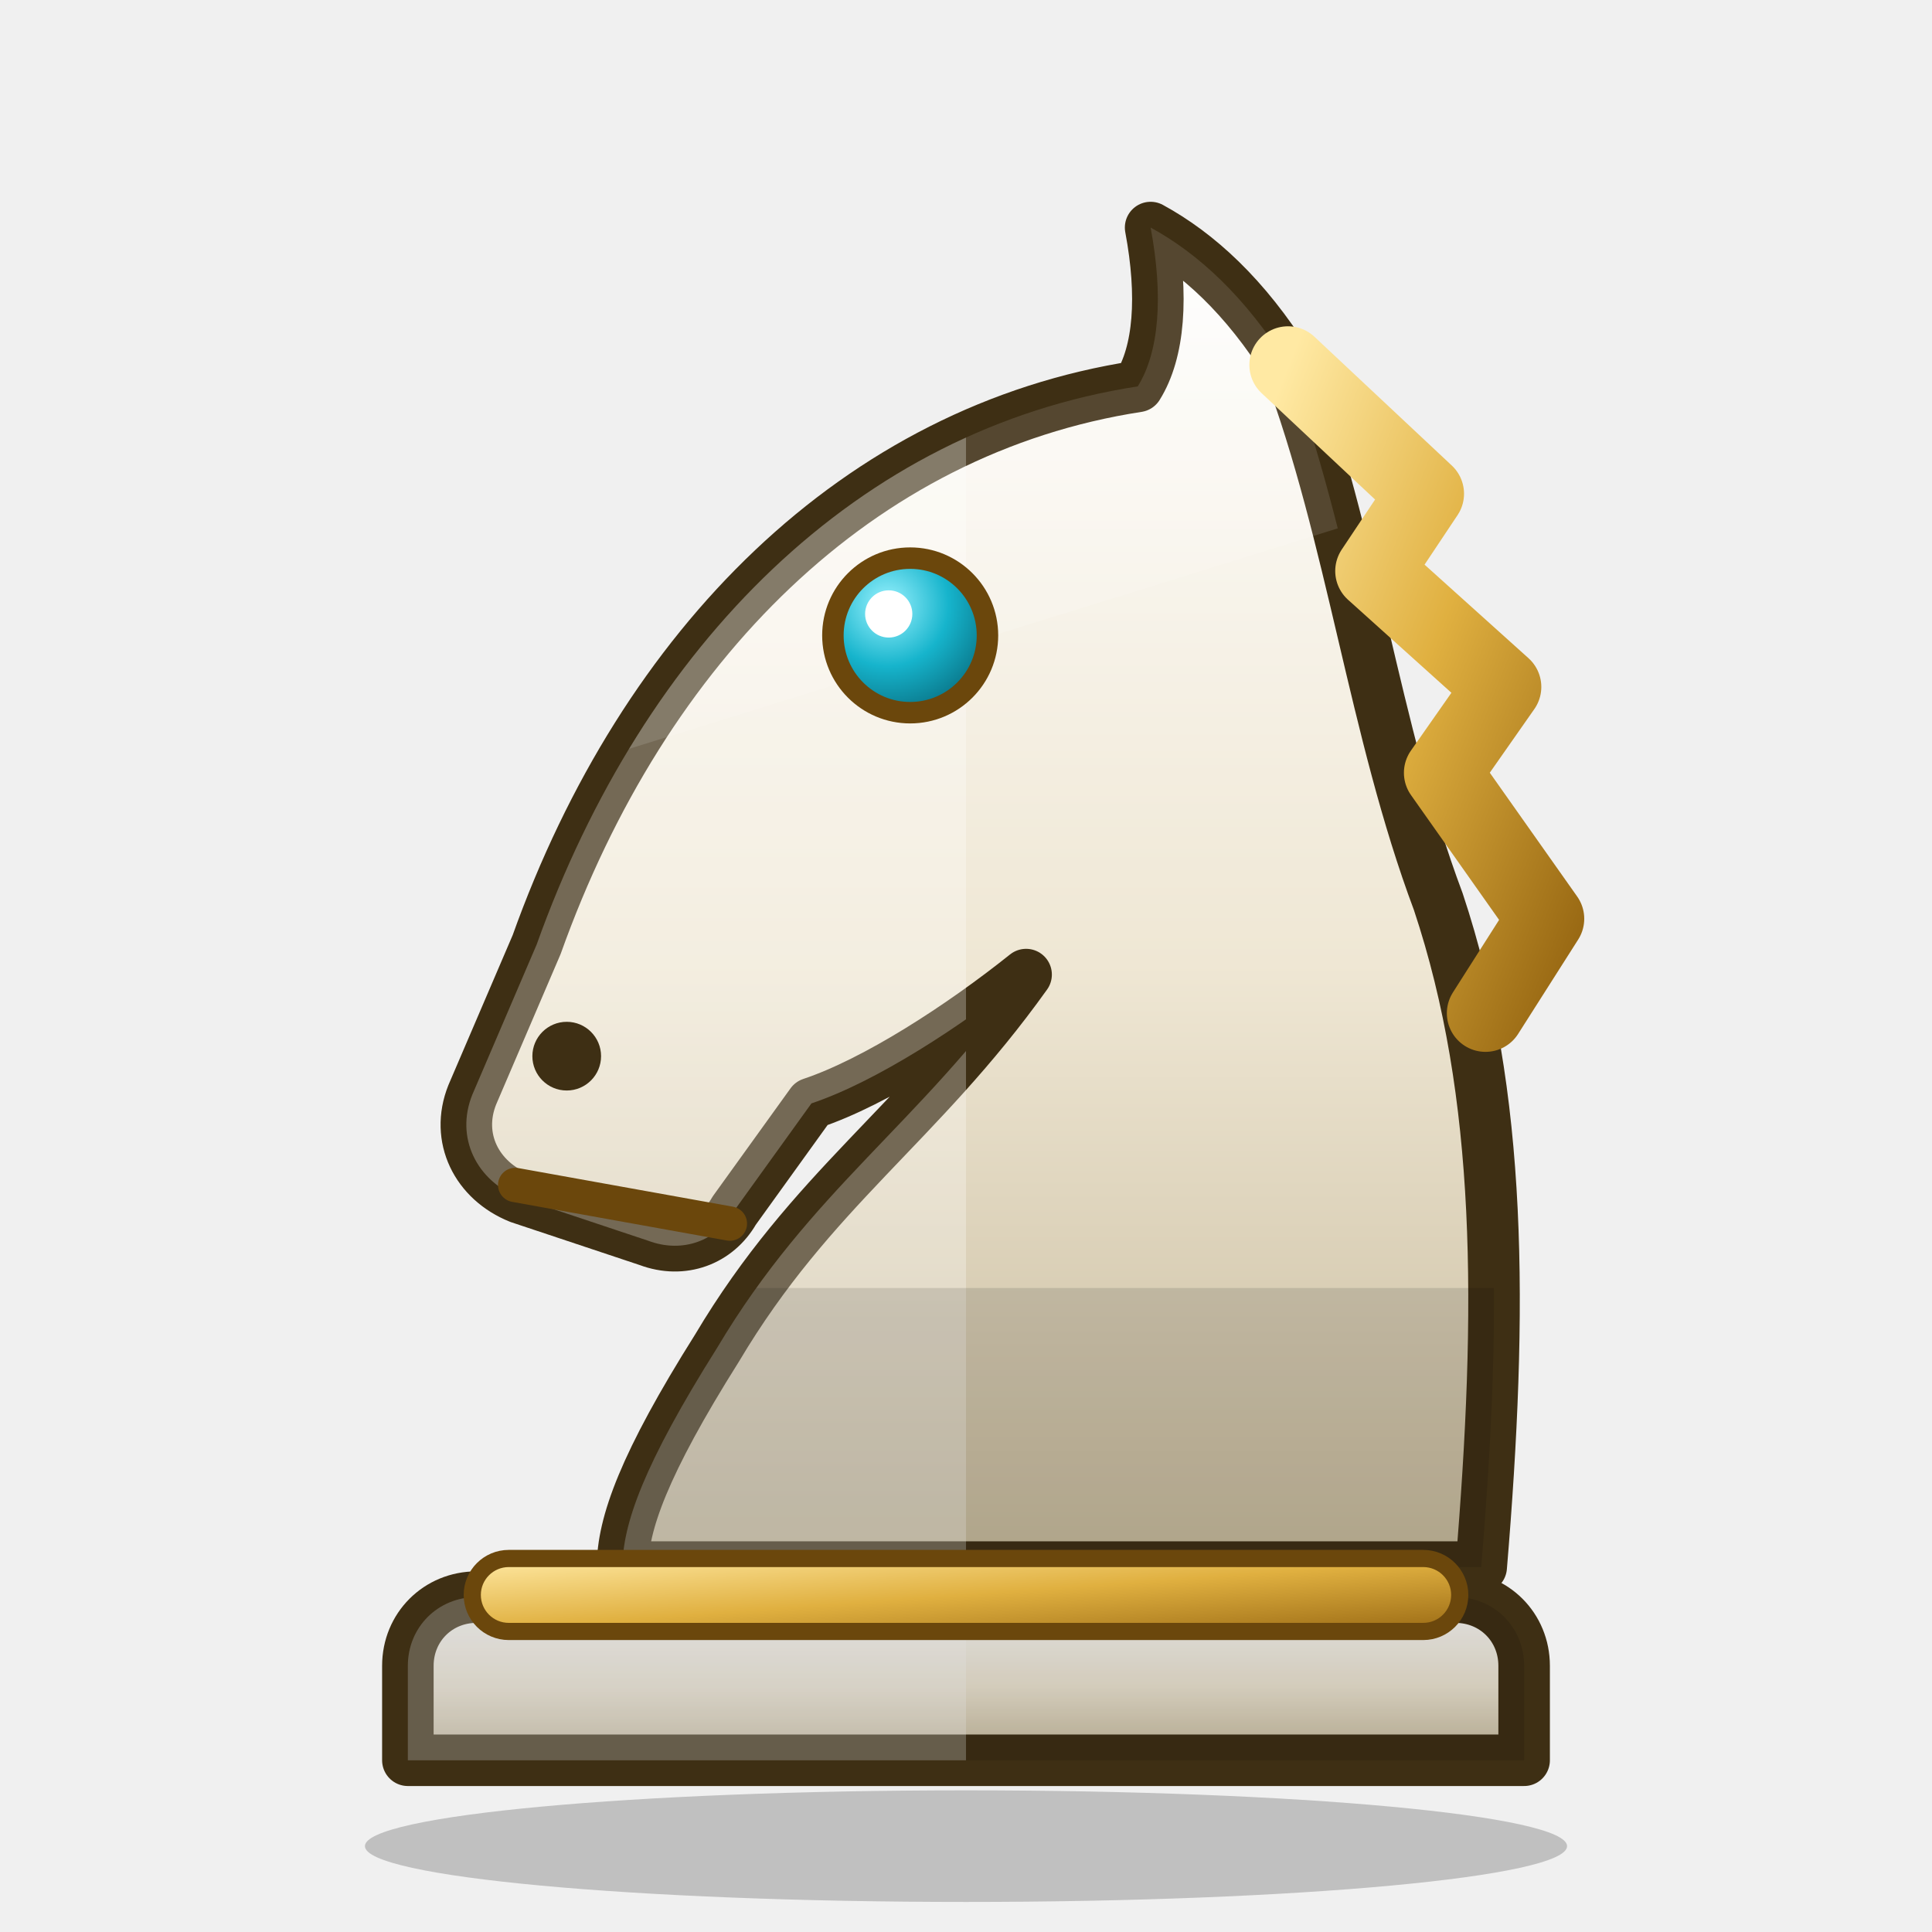
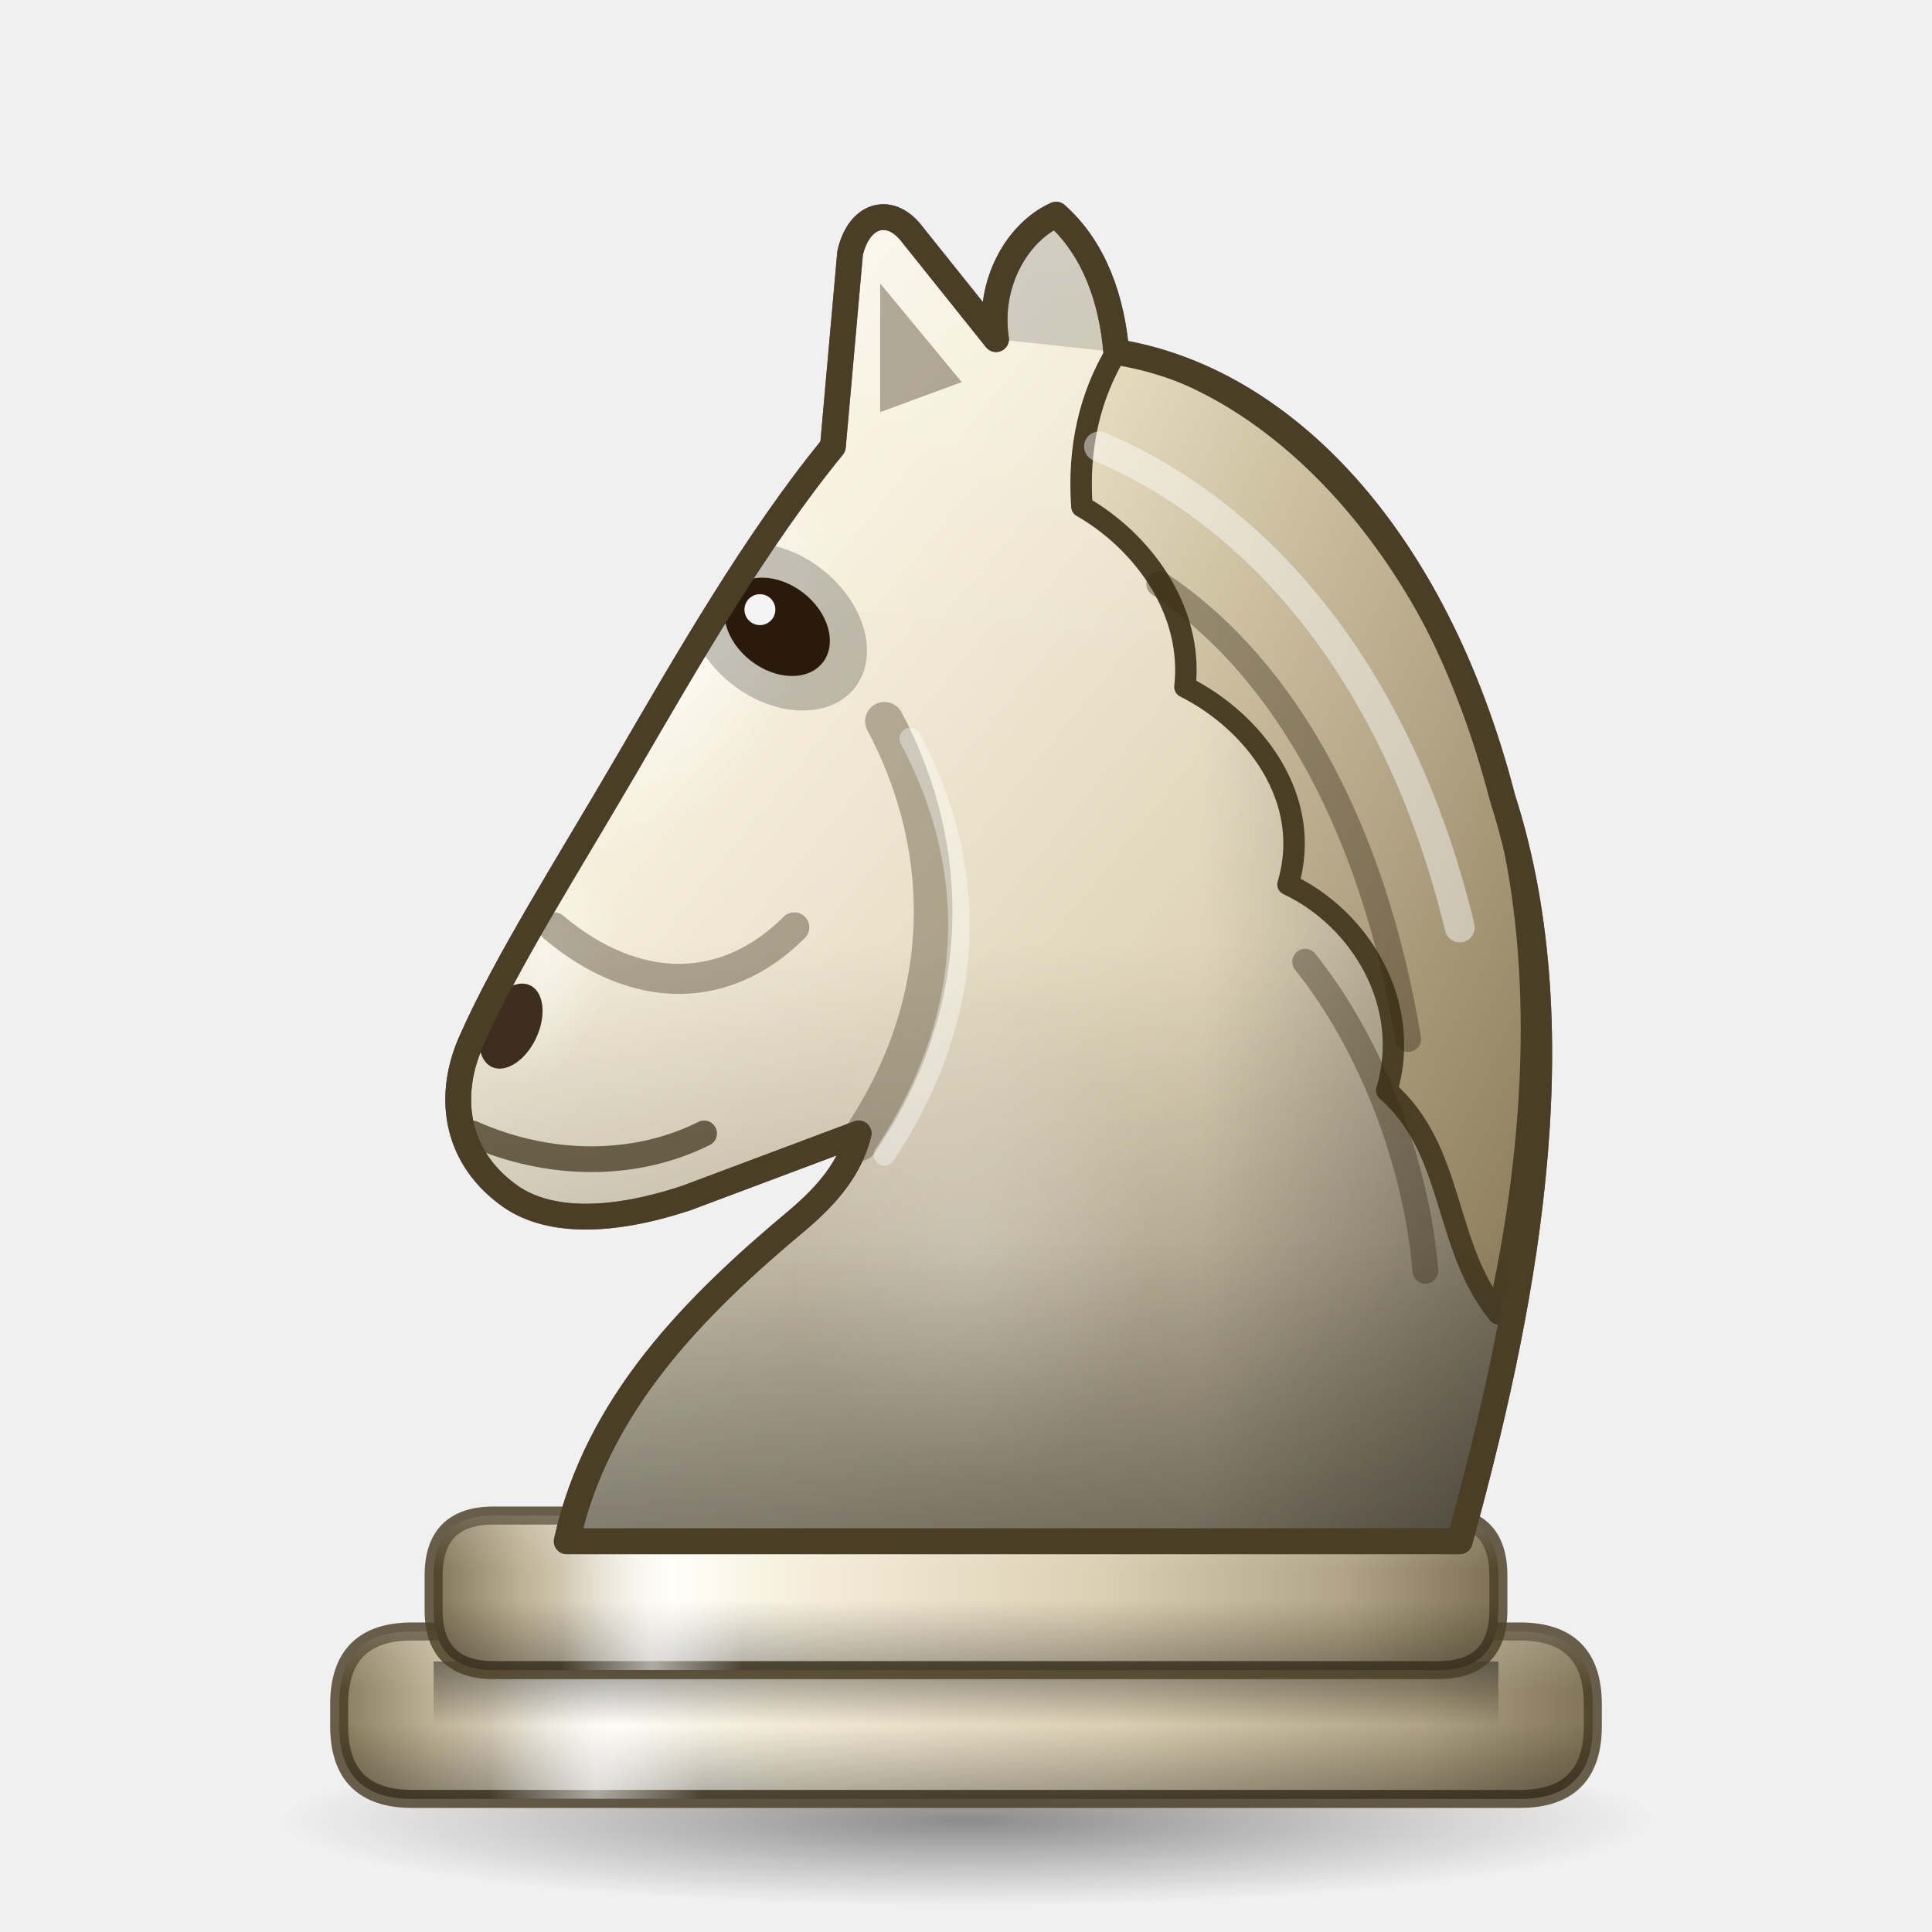
- <svg xmlns="http://www.w3.org/2000/svg" viewBox="0 0 45 45">
+ <svg xmlns="http://www.w3.org/2000/svg" xmlns:xlink="http://www.w3.org/1999/xlink" viewBox="0 0 45 45">
  <defs>
-     <linearGradient id="wB" x1="0" y1="0" x2="0" y2="1">
+     <linearGradient id="wknCYL" x1="0" y1="0" x2="1" y2="0">
+       <stop offset="0" stop-color="#85785B" />
+       <stop offset="0.08" stop-color="#BFB397" />
+       <stop offset="0.22" stop-color="#FFFDF4" />
+       <stop offset="0.36" stop-color="#F4ECD8" />
+       <stop offset="0.62" stop-color="#DCD0B5" />
+       <stop offset="0.86" stop-color="#B1A486" />
+       <stop offset="1" stop-color="#7F7255" />
+     </linearGradient>
+     <radialGradient id="wknSPH" cx=".34" cy=".3" r=".82">
      <stop offset="0" stop-color="#FFFFFF" />
-       <stop offset=".55" stop-color="#EFE7D4" />
-       <stop offset="1" stop-color="#C7BA9C" />
+       <stop offset="0.32" stop-color="#F6EFDD" />
+       <stop offset="0.72" stop-color="#CBBFA3" />
+       <stop offset="1" stop-color="#8A7D60" />
+     </radialGradient>
+     <linearGradient id="wknDIAG" x1="0" y1="0" x2="1" y2="1">
+       <stop offset="0" stop-color="#FFFFFF" />
+       <stop offset="0.3" stop-color="#F6EFDC" />
+       <stop offset="0.65" stop-color="#DDD2B8" />
+       <stop offset="1" stop-color="#B6A98C" />
    </linearGradient>
-     <linearGradient id="wA" x1="0" y1="0" x2="1" y2="1">
-       <stop offset="0" stop-color="#FFE9A3" />
-       <stop offset=".5" stop-color="#E0B040" />
-       <stop offset="1" stop-color="#9A6A14" />
+     <linearGradient id="wknMANE" x1="0" y1="0" x2="1" y2="1">
+       <stop offset="0" stop-color="#EADFC2" />
+       <stop offset="1" stop-color="#8A7A58" />
    </linearGradient>
-     <radialGradient id="wG" cx=".35" cy=".3" r=".8">
-       <stop offset="0" stop-color="#9BF3FF" />
-       <stop offset=".5" stop-color="#16B4CC" />
-       <stop offset="1" stop-color="#07687A" />
+     <linearGradient id="wknVOV" x1="0" y1="0" x2="0" y2="1">
+       <stop offset="0" stop-color="#fff" stop-opacity="0.18" />
+       <stop offset=".35" stop-color="#fff" stop-opacity="0" />
+       <stop offset=".55" stop-color="#000" stop-opacity="0" />
+       <stop offset="1" stop-color="#000" stop-opacity="0.3" />
+     </linearGradient>
+     <linearGradient id="wknSPEC" x1="0" y1="0" x2="1" y2="0">
+       <stop offset="0" stop-color="#FFFFFF" stop-opacity="0" />
+       <stop offset=".5" stop-color="#FFFFFF" stop-opacity="1" />
+       <stop offset="1" stop-color="#FFFFFF" stop-opacity="0" />
+     </linearGradient>
+     <linearGradient id="wknRIM" x1="0" y1="0" x2="1" y2="0">
+       <stop offset="0" stop-color="#fff" stop-opacity="0" />
+       <stop offset=".7" stop-color="#fff" stop-opacity=".38" />
+       <stop offset="1" stop-color="#fff" stop-opacity="0" />
+     </linearGradient>
+     <linearGradient id="wknCRENEL" x1="0" y1="0" x2="1" y2="0">
+       <stop offset="0" stop-color="#85785B" />
+       <stop offset="0.08" stop-color="#BFB397" />
+       <stop offset="0.22" stop-color="#FFFDF4" />
+       <stop offset="0.36" stop-color="#F4ECD8" />
+       <stop offset="0.62" stop-color="#DCD0B5" />
+       <stop offset="0.86" stop-color="#B1A486" />
+       <stop offset="1" stop-color="#7F7255" />
+     </linearGradient>
+     <linearGradient id="wknAO" x1="0" y1="0" x2="0" y2="1">
+       <stop offset="0" stop-color="#000" stop-opacity=".42" />
+       <stop offset="1" stop-color="#000" stop-opacity="0" />
+     </linearGradient>
+     <linearGradient id="wknRSH" x1="0" y1="0" x2="1" y2="0">
+       <stop offset="0" stop-color="#000" stop-opacity="0" />
+       <stop offset="1" stop-color="#000" stop-opacity=".34" />
+     </linearGradient>
+     <radialGradient id="wknSHD">
+       <stop offset="0" stop-color="#000" stop-opacity=".42" />
+       <stop offset=".6" stop-color="#000" stop-opacity=".16" />
+       <stop offset="1" stop-color="#000" stop-opacity="0" />
    </radialGradient>
-     <clipPath id="wC">
-       <path d="M30 8.5c-1-1.6-2.1-2.6-3.2-3.2.3 1.6.2 2.9-.3 3.7C20 10 15 15 12.5 22l-1.5 3.5c-.4 1 .1 2 1.1 2.4l3 1c.8.3 1.6 0 2-.7l1.8-2.5c1.5-.5 3.5-1.8 5-3-2.5 3.5-5 5-7.2 8.7-1.7 2.7-2.2 4.1-2.2 5.1h20c.5-6 .5-11-1-15.5C32 17 31.5 12.5 30 8.5z" />
-       <path d="M9.5 41h26v-2.2c0-.9-.7-1.6-1.6-1.6H11.1c-.9 0-1.6.7-1.6 1.6z" />
+     <radialGradient id="wknHL">
+       <stop offset="0" stop-color="#FFFFFF" stop-opacity=".85" />
+       <stop offset="1" stop-color="#FFFFFF" stop-opacity="0" />
+     </radialGradient>
+     <path id="wknp1" d="M9.6 38H35.4Q37.1 38 37.1 39.7V40.2Q37.1 41.9 35.4 41.9H9.6Q7.9 41.9 7.9 40.2V39.7Q7.9 38 9.6 38Z" />
+     <clipPath id="kwknp1">
+       <use xlink:href="#wknp1" />
+     </clipPath>
+     <path id="wknp2" d="M11.5 35.3H33.5Q34.9 35.3 34.9 36.7V37.5Q34.9 38.9 33.5 38.9H11.5Q10.1 38.9 10.1 37.5V36.7Q10.1 35.3 11.5 35.3Z" />
+     <clipPath id="kwknp2">
+       <use xlink:href="#wknp2" />
+     </clipPath>
+     <path id="wknp3" d="M13.2 35.9C13.9 32.7 16.2 30.4 18.6 28.4C19.3 27.8 19.8 27.2 20.0 26.4L16.0 27.9C14.2 28.5 12.7 28.5 11.8 27.8C10.6 26.9 10.4 25.5 11.0 24.2C11.8 22.4 13.2 20.2 14.6 17.8C16.0 15.4 17.6 12.6 19.4 10.4L19.8 5.9C20.0 5.0 20.7 4.8 21.2 5.4L23.2 7.9C23.0 6.6 23.7 5.4 24.6 5.0C25.5 5.8 25.9 7.0 26.0 8.2C29.8 8.8 33.4 12.4 35.0 18.6C36.8 24.2 35.4 30.8 34.0 35.9Z" />
+     <clipPath id="kwknp3">
+       <use xlink:href="#wknp3" />
    </clipPath>
  </defs>
-   <ellipse cx="22.5" cy="43" rx="14" ry="1.3" fill="#000" opacity=".2" />
-   <g fill="url(#wB)" stroke="#3E2F14" stroke-width="1.2" stroke-linejoin="round" stroke-linecap="round">
-     <path d="M30 8.5c-1-1.6-2.1-2.6-3.2-3.2.3 1.6.2 2.9-.3 3.7C20 10 15 15 12.5 22l-1.5 3.5c-.4 1 .1 2 1.1 2.4l3 1c.8.3 1.6 0 2-.7l1.8-2.5c1.5-.5 3.5-1.8 5-3-2.5 3.5-5 5-7.2 8.7-1.7 2.7-2.2 4.1-2.2 5.1h20c.5-6 .5-11-1-15.5C32 17 31.5 12.5 30 8.5z" />
-     <path d="M9.5 41h26v-2.2c0-.9-.7-1.6-1.6-1.6H11.1c-.9 0-1.6.7-1.6 1.6z" />
+   <ellipse cx="22.5" cy="42.4" rx="16" ry="2" fill="url(#wknSHD)" />
+   <use xlink:href="#wknp1" fill="url(#wknCYL)" stroke="#4A3E26" stroke-width="0.42" stroke-opacity=".82" stroke-linejoin="round" />
+   <use xlink:href="#wknp1" fill="url(#wknVOV)" />
+   <g clip-path="url(#kwknp1)">
+     <rect x="11.4" y="38" width="4.96" height="3.9" fill="url(#wknSPEC)" opacity="0.55" />
  </g>
-   <g clip-path="url(#wC)">
-     <rect x="0" y="0" width="22.5" height="45" fill="#fff" opacity="0.28" />
-     <rect x="0" y="30" width="45" height="15" fill="#000" opacity=".12" />
-     <path d="M0 0L45 0 45 8 0 22z" fill="#fff" opacity=".12" />
+   <rect x="10.1" y="38.7" width="24.8" height="1.5" fill="url(#wknAO)" opacity="1" />
+   <use xlink:href="#wknp2" fill="url(#wknCYL)" stroke="#4A3E26" stroke-width="0.42" stroke-opacity=".82" stroke-linejoin="round" />
+   <use xlink:href="#wknp2" fill="url(#wknVOV)" />
+   <g clip-path="url(#kwknp2)">
+     <rect x="13.08" y="35.3" width="4.22" height="3.6" fill="url(#wknSPEC)" opacity="0.55" />
  </g>
-   <rect x="11" y="36.3" width="23" height="1.7" rx=".85" fill="url(#wA)" stroke="#6B470C" stroke-width=".4" />
-   <path d="M30 8.5l3.2 3-1.2 1.8 3 2.7-1.4 2 2.4 3.4-1.4 2.2" stroke="url(#wA)" stroke-width="1.8" fill="none" stroke-linecap="round" stroke-linejoin="round" />
-   <path d="M12 27.6l5 .9" stroke="#6B470C" stroke-width=".8" fill="none" stroke-linecap="round" />
-   <circle cx="21.2" cy="14.8" r="1.8" fill="url(#wG)" stroke="#6B470C" stroke-width=".5" />
-   <circle cx="20.7" cy="14.3" r=".55" fill="#fff" />
-   <circle cx="13.2" cy="24.6" r=".8" fill="#3E2F14" />
+   <use xlink:href="#wknp3" fill="url(#wknDIAG)" stroke="#4A3E26" stroke-width="0.6" stroke-opacity=".82" stroke-linejoin="round" />
+   <use xlink:href="#wknp3" fill="url(#wknVOV)" />
+   <g clip-path="url(#kwknp3)">
+     <rect x="28" y="8" width="9" height="30" fill="url(#wknRSH)" />
+     <path d="M26.0 8.2C29.8 8.9 33.8 13.0 35.2 19.4C36.0 23.0 35.7 27.0 34.9 30.6C33.6 29.0 33.9 26.8 32.3 25.4C32.9 23.4 31.7 21.4 30.0 20.6C30.6 18.6 29.2 16.8 27.6 16.0C27.8 14.2 26.6 12.6 25.2 11.8C25.1 10.4 25.4 9.2 26.0 8.2Z" fill="url(#wknMANE)" stroke="#4A3E26" stroke-width=".5" stroke-linejoin="round" />
+     <path d="M25.6 10.4C29.4 12.0 32.6 15.8 34.0 21.6" fill="none" stroke-linecap="round" stroke="#FFFFFF" stroke-opacity=".45" stroke-width=".7" />
+     <path d="M27.0 13.6C30.0 15.6 32.0 19.4 32.8 24.2" fill="none" stroke-linecap="round" stroke="#3B2F18" stroke-opacity=".4" stroke-width=".6" />
+     <path d="M30.4 22.4C32.0 24.4 33.0 27.2 33.2 29.6" fill="none" stroke-linecap="round" stroke="#3B2F18" stroke-opacity=".4" stroke-width=".6" />
+     <ellipse cx="15.9" cy="15.4" rx="2.6" ry="5.2" transform="rotate(32 15.9 15.4)" fill="url(#wknHL)" opacity=".7" />
+     <ellipse cx="12.7" cy="22.6" rx="1.5" ry="2.8" transform="rotate(18 12.7 22.6)" fill="url(#wknHL)" opacity=".5" />
+     <ellipse cx="22.6" cy="29.0" rx="4.2" ry="5.6" fill="url(#wknHL)" opacity=".2" />
+     <path d="M20.6 16.8C22.2 19.8 22.2 23.4 20.0 26.6" fill="none" stroke-linecap="round" stroke="#3B2F18" stroke-opacity=".34" stroke-width=".9" />
+     <path d="M21.2 17.2C22.8 20.2 22.8 23.6 20.6 26.9" fill="none" stroke-linecap="round" stroke="#FFFFFF" stroke-opacity=".38" stroke-width=".5" />
+     <path d="M12.9 21.6C14.8 23.2 16.9 23.2 18.5 21.6" fill="none" stroke-linecap="round" stroke="#3B2F18" stroke-opacity=".38" stroke-width=".7" />
+     <path d="M11.0 26.4C12.8 27.2 14.8 27.2 16.4 26.4" fill="none" stroke-linecap="round" stroke="#3B2F18" stroke-opacity=".7" stroke-width=".6" />
+     <path d="M23.2 7.9C23.0 6.6 23.7 5.4 24.6 5.0C25.5 5.8 25.9 7.0 26.0 8.2Z" fill="#000" opacity=".16" />
+     <path d="M20.5 9.6L20.5 6.6L22.4 8.9Z" fill="#3B2F18" fill-opacity=".38" />
+     <ellipse cx="18.1" cy="14.6" rx="2.3" ry="1.7" transform="rotate(38 18.1 14.6)" fill="#000" opacity=".22" />
+     <ellipse cx="18.1" cy="14.6" rx="1.35" ry="1.0" transform="rotate(38 18.1 14.6)" fill="#2A1A0B" />
+     <circle cx="17.7" cy="14.2" r=".36" fill="#fff" opacity=".95" />
+     <ellipse cx="11.9" cy="23.9" rx=".65" ry="1.05" transform="rotate(25 11.9 23.9)" fill="#2A1A0B" opacity=".9" />
+     <rect x="10" y="29" width="28" height="8" fill="url(#wknAO)" transform="translate(0 66) scale(1 -1)" opacity=".55" />
+   </g>
+   <use xlink:href="#wknp3" fill="none" stroke="#4A3E26" stroke-width=".6" stroke-linejoin="round" />
</svg>
